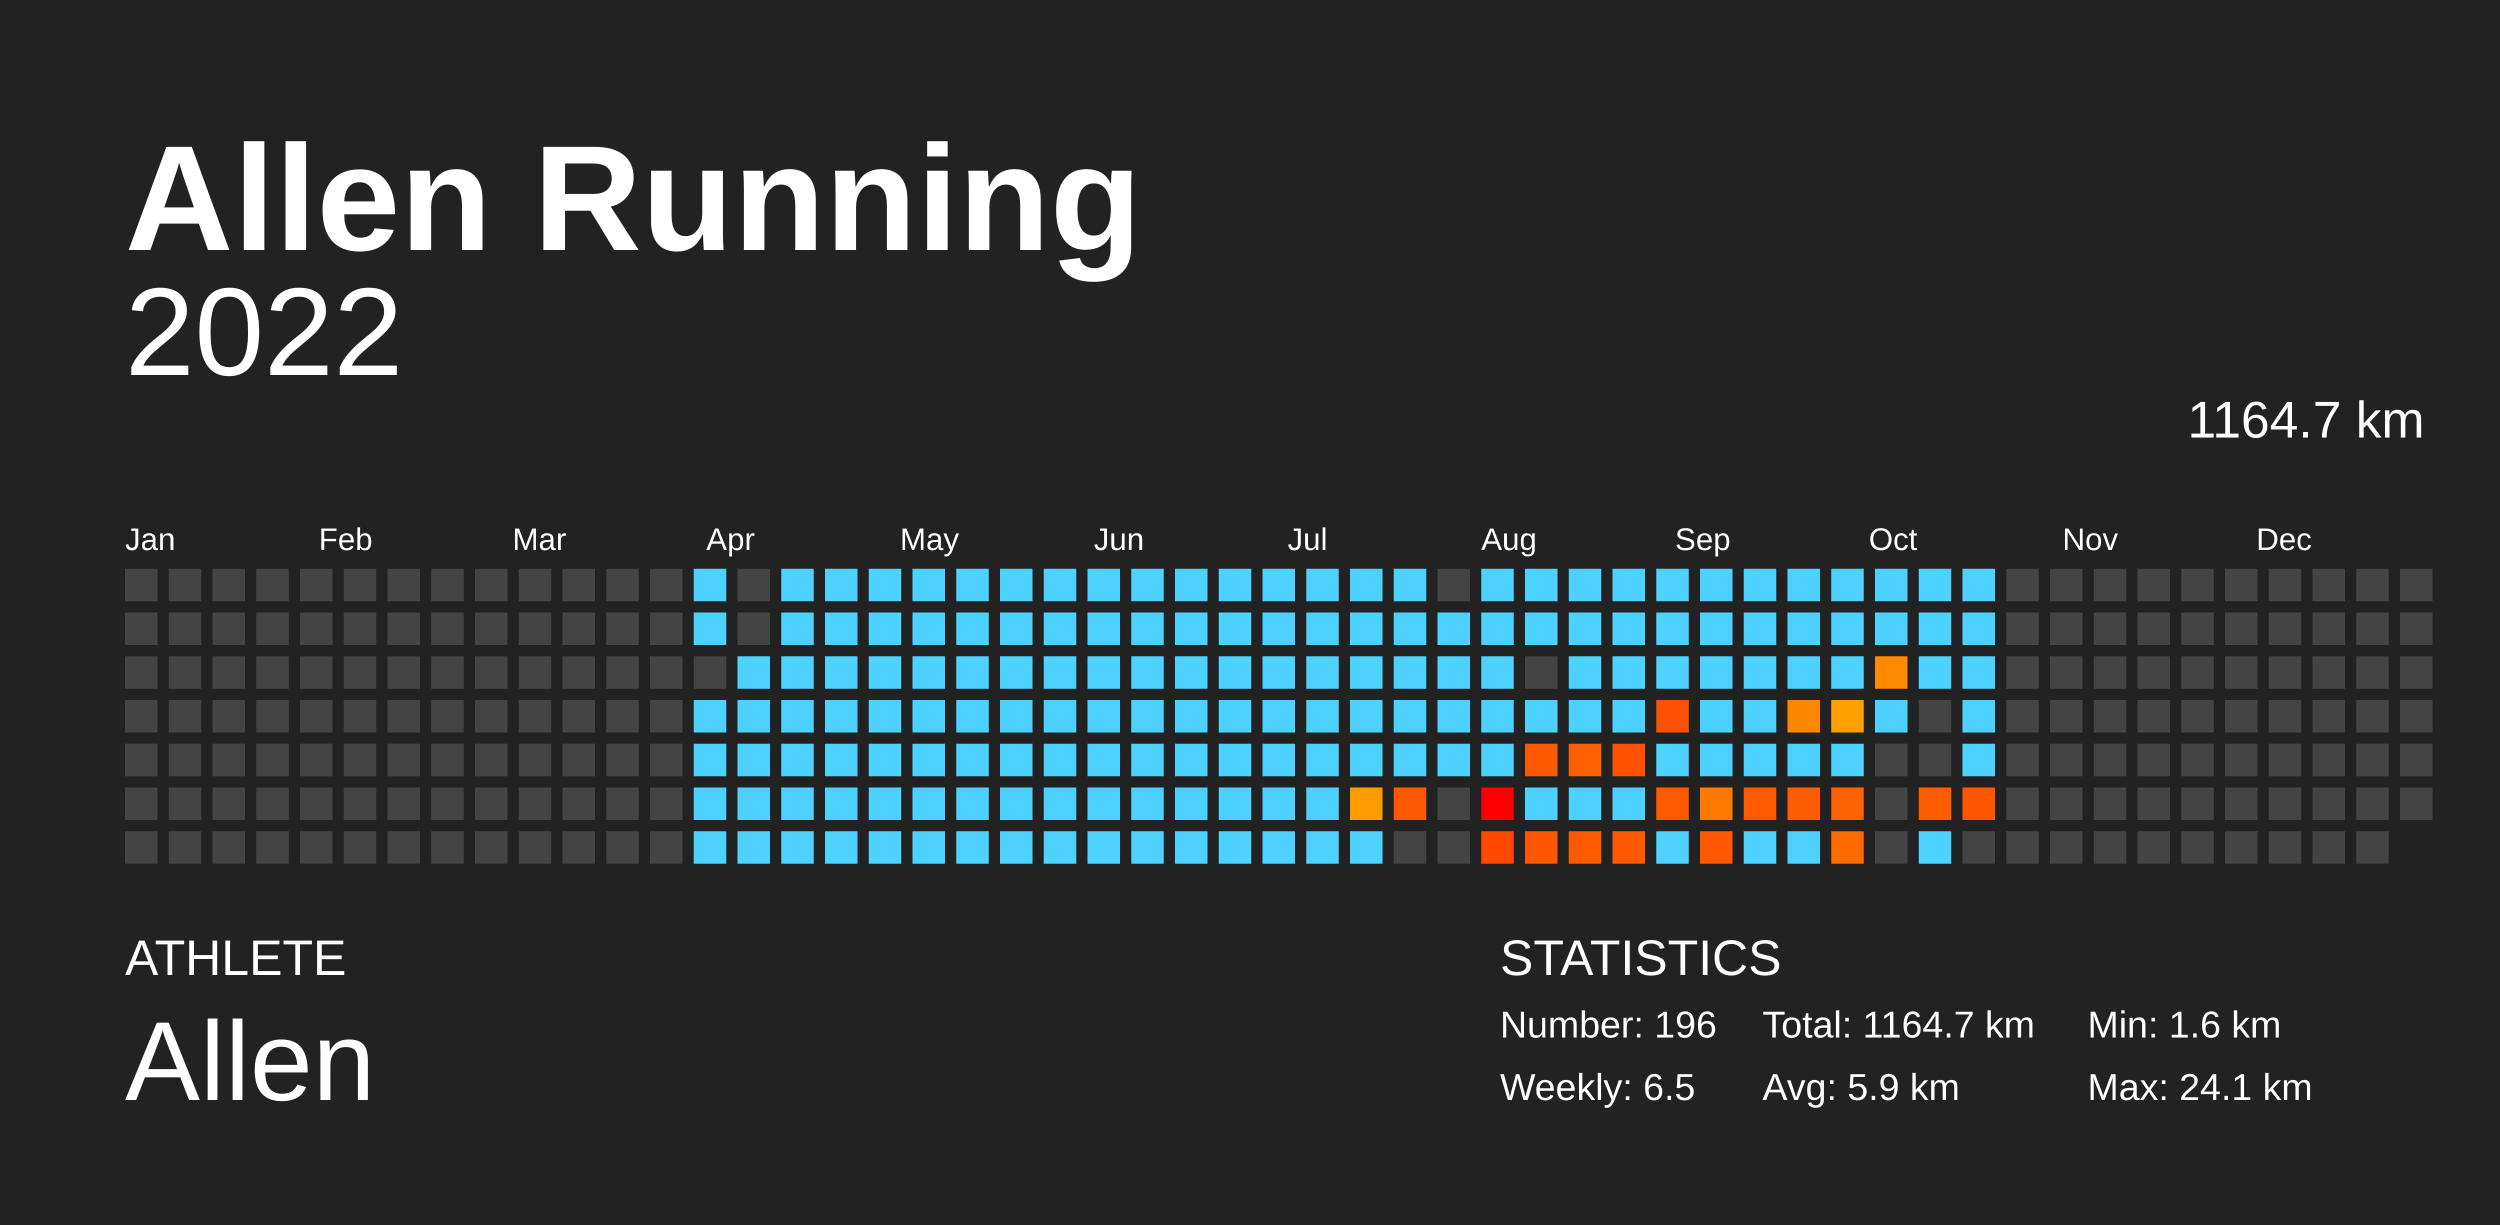
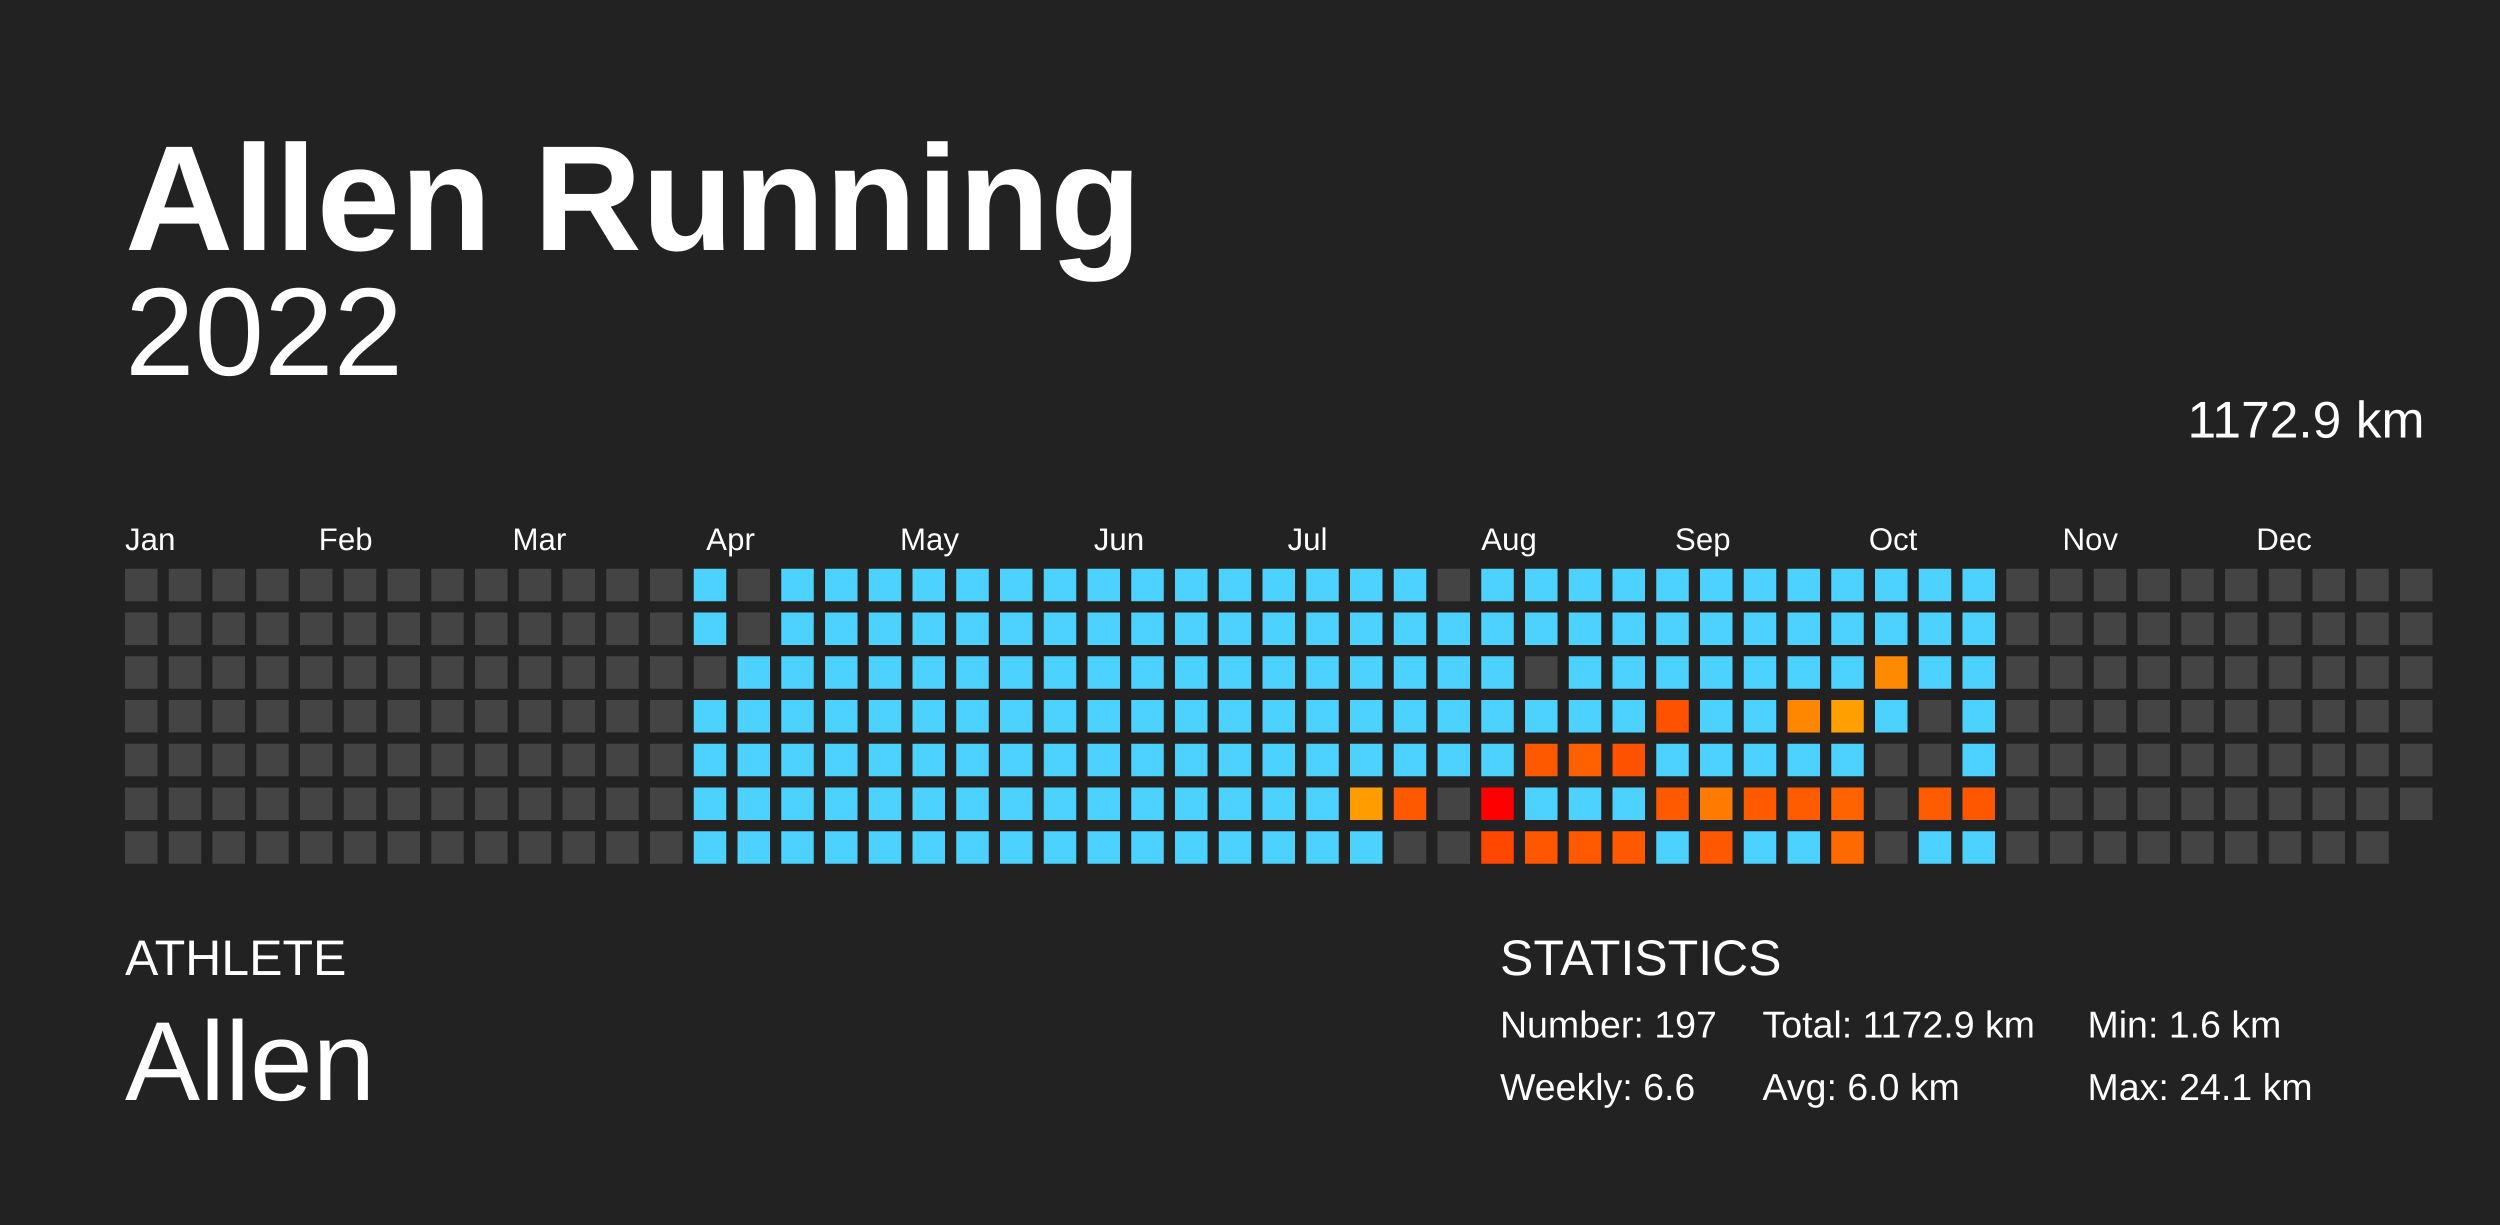
<svg xmlns="http://www.w3.org/2000/svg" baseProfile="full" height="98mm" version="1.1" viewBox="0,0,200,98" width="200mm">
  <defs />
  <rect fill="#222222" height="98" width="200" x="0" y="0" />
  <text fill="#FFFFFF" style="font-size:12px; font-family:Arial; font-weight:bold;" x="10" y="20">Allen Running</text>
  <text fill="#FFFFFF" style="font-size:4px; font-family:Arial" x="10" y="78">ATHLETE</text>
  <text fill="#FFFFFF" style="font-size:9px; font-family:Arial" x="10" y="88">Allen</text>
  <text fill="#FFFFFF" style="font-size:4px; font-family:Arial" x="120" y="78">STATISTICS</text>
-   <text fill="#FFFFFF" style="font-size:3px; font-family:Arial" x="120" y="83">Number: 196</text>
-   <text fill="#FFFFFF" style="font-size:3px; font-family:Arial" x="120" y="88">Weekly: 6.5</text>
-   <text fill="#FFFFFF" style="font-size:3px; font-family:Arial" x="141" y="83">Total: 1164.7 km</text>
-   <text fill="#FFFFFF" style="font-size:3px; font-family:Arial" x="141" y="88">Avg: 5.9 km</text>
+   <text fill="#FFFFFF" style="font-size:3px; font-family:Arial" x="120" y="83">Number: 197</text>
+   <text fill="#FFFFFF" style="font-size:3px; font-family:Arial" x="120" y="88">Weekly: 6.6</text>
+   <text fill="#FFFFFF" style="font-size:3px; font-family:Arial" x="141" y="83">Total: 1172.9 km</text>
+   <text fill="#FFFFFF" style="font-size:3px; font-family:Arial" x="141" y="88">Avg: 6.0 km</text>
  <text fill="#FFFFFF" style="font-size:3px; font-family:Arial" x="167" y="83">Min: 1.6 km</text>
  <text fill="#FFFFFF" style="font-size:3px; font-family:Arial" x="167" y="88">Max: 24.1 km</text>
  <text alignment-baseline="hanging" fill="#FFFFFF" style="font-size:10.0px; font-family:Arial;" x="10" y="30">2022</text>
-   <text alignment-baseline="hanging" fill="#FFFFFF" style="font-size:4.125px; font-family:Arial;" x="175" y="35">1164.7 km</text>
+   <text alignment-baseline="hanging" fill="#FFFFFF" style="font-size:4.125px; font-family:Arial;" x="175" y="35">1172.9 km</text>
  <text fill="#FFFFFF" style="font-size:2.5px; font-family:Arial" x="10.0" y="44">Jan</text>
  <text fill="#FFFFFF" style="font-size:2.5px; font-family:Arial" x="25.5" y="44">Feb</text>
  <text fill="#FFFFFF" style="font-size:2.5px; font-family:Arial" x="41.0" y="44">Mar</text>
  <text fill="#FFFFFF" style="font-size:2.5px; font-family:Arial" x="56.5" y="44">Apr</text>
  <text fill="#FFFFFF" style="font-size:2.5px; font-family:Arial" x="72.0" y="44">May</text>
  <text fill="#FFFFFF" style="font-size:2.5px; font-family:Arial" x="87.5" y="44">Jun</text>
  <text fill="#FFFFFF" style="font-size:2.5px; font-family:Arial" x="103.0" y="44">Jul</text>
  <text fill="#FFFFFF" style="font-size:2.5px; font-family:Arial" x="118.5" y="44">Aug</text>
  <text fill="#FFFFFF" style="font-size:2.5px; font-family:Arial" x="134.0" y="44">Sep</text>
  <text fill="#FFFFFF" style="font-size:2.5px; font-family:Arial" x="149.5" y="44">Oct</text>
  <text fill="#FFFFFF" style="font-size:2.5px; font-family:Arial" x="165.0" y="44">Nov</text>
  <text fill="#FFFFFF" style="font-size:2.5px; font-family:Arial" x="180.5" y="44">Dec</text>
  <rect fill="#444444" height="2.6" width="2.6" x="10.0" y="45.5" />
  <rect fill="#444444" height="2.6" width="2.6" x="10.0" y="49.0" />
  <rect fill="#444444" height="2.6" width="2.6" x="10.0" y="52.5" />
  <rect fill="#444444" height="2.6" width="2.6" x="10.0" y="56.0" />
  <rect fill="#444444" height="2.6" width="2.6" x="10.0" y="59.5" />
  <rect fill="#444444" height="2.6" width="2.6" x="10.0" y="63.0" />
  <rect fill="#444444" height="2.6" width="2.6" x="10.0" y="66.5" />
  <rect fill="#444444" height="2.6" width="2.6" x="13.5" y="45.5" />
  <rect fill="#444444" height="2.6" width="2.6" x="13.5" y="49.0" />
  <rect fill="#444444" height="2.6" width="2.6" x="13.5" y="52.5" />
  <rect fill="#444444" height="2.6" width="2.6" x="13.5" y="56.0" />
  <rect fill="#444444" height="2.6" width="2.6" x="13.5" y="59.5" />
  <rect fill="#444444" height="2.6" width="2.6" x="13.5" y="63.0" />
  <rect fill="#444444" height="2.6" width="2.6" x="13.5" y="66.5" />
  <rect fill="#444444" height="2.6" width="2.6" x="17.0" y="45.5" />
  <rect fill="#444444" height="2.6" width="2.6" x="17.0" y="49.0" />
  <rect fill="#444444" height="2.6" width="2.6" x="17.0" y="52.5" />
  <rect fill="#444444" height="2.6" width="2.6" x="17.0" y="56.0" />
  <rect fill="#444444" height="2.6" width="2.6" x="17.0" y="59.5" />
  <rect fill="#444444" height="2.6" width="2.6" x="17.0" y="63.0" />
  <rect fill="#444444" height="2.6" width="2.6" x="17.0" y="66.5" />
  <rect fill="#444444" height="2.6" width="2.6" x="20.5" y="45.5" />
  <rect fill="#444444" height="2.6" width="2.6" x="20.5" y="49.0" />
  <rect fill="#444444" height="2.6" width="2.6" x="20.5" y="52.5" />
  <rect fill="#444444" height="2.6" width="2.6" x="20.5" y="56.0" />
  <rect fill="#444444" height="2.6" width="2.6" x="20.5" y="59.5" />
  <rect fill="#444444" height="2.6" width="2.6" x="20.5" y="63.0" />
  <rect fill="#444444" height="2.6" width="2.6" x="20.5" y="66.5" />
  <rect fill="#444444" height="2.6" width="2.6" x="24.0" y="45.5" />
  <rect fill="#444444" height="2.6" width="2.6" x="24.0" y="49.0" />
  <rect fill="#444444" height="2.6" width="2.6" x="24.0" y="52.5" />
  <rect fill="#444444" height="2.6" width="2.6" x="24.0" y="56.0" />
  <rect fill="#444444" height="2.6" width="2.6" x="24.0" y="59.5" />
  <rect fill="#444444" height="2.6" width="2.6" x="24.0" y="63.0" />
  <rect fill="#444444" height="2.6" width="2.6" x="24.0" y="66.5" />
  <rect fill="#444444" height="2.6" width="2.6" x="27.5" y="45.5" />
  <rect fill="#444444" height="2.6" width="2.6" x="27.5" y="49.0" />
  <rect fill="#444444" height="2.6" width="2.6" x="27.5" y="52.5" />
  <rect fill="#444444" height="2.6" width="2.6" x="27.5" y="56.0" />
  <rect fill="#444444" height="2.6" width="2.6" x="27.5" y="59.5" />
  <rect fill="#444444" height="2.6" width="2.6" x="27.5" y="63.0" />
  <rect fill="#444444" height="2.6" width="2.6" x="27.5" y="66.5" />
  <rect fill="#444444" height="2.6" width="2.6" x="31.0" y="45.5" />
  <rect fill="#444444" height="2.6" width="2.6" x="31.0" y="49.0" />
  <rect fill="#444444" height="2.6" width="2.6" x="31.0" y="52.5" />
  <rect fill="#444444" height="2.6" width="2.6" x="31.0" y="56.0" />
  <rect fill="#444444" height="2.6" width="2.6" x="31.0" y="59.5" />
  <rect fill="#444444" height="2.6" width="2.6" x="31.0" y="63.0" />
  <rect fill="#444444" height="2.6" width="2.6" x="31.0" y="66.5" />
  <rect fill="#444444" height="2.6" width="2.6" x="34.5" y="45.5" />
  <rect fill="#444444" height="2.6" width="2.6" x="34.5" y="49.0" />
  <rect fill="#444444" height="2.6" width="2.6" x="34.5" y="52.5" />
  <rect fill="#444444" height="2.6" width="2.6" x="34.5" y="56.0" />
  <rect fill="#444444" height="2.6" width="2.6" x="34.5" y="59.5" />
  <rect fill="#444444" height="2.6" width="2.6" x="34.5" y="63.0" />
  <rect fill="#444444" height="2.6" width="2.6" x="34.5" y="66.5" />
  <rect fill="#444444" height="2.6" width="2.6" x="38.0" y="45.5" />
  <rect fill="#444444" height="2.6" width="2.6" x="38.0" y="49.0" />
  <rect fill="#444444" height="2.6" width="2.6" x="38.0" y="52.5" />
  <rect fill="#444444" height="2.6" width="2.6" x="38.0" y="56.0" />
  <rect fill="#444444" height="2.6" width="2.6" x="38.0" y="59.5" />
  <rect fill="#444444" height="2.6" width="2.6" x="38.0" y="63.0" />
  <rect fill="#444444" height="2.6" width="2.6" x="38.0" y="66.5" />
  <rect fill="#444444" height="2.6" width="2.6" x="41.5" y="45.5" />
  <rect fill="#444444" height="2.6" width="2.6" x="41.5" y="49.0" />
  <rect fill="#444444" height="2.6" width="2.6" x="41.5" y="52.5" />
  <rect fill="#444444" height="2.6" width="2.6" x="41.5" y="56.0" />
  <rect fill="#444444" height="2.6" width="2.6" x="41.5" y="59.5" />
  <rect fill="#444444" height="2.6" width="2.6" x="41.5" y="63.0" />
  <rect fill="#444444" height="2.6" width="2.6" x="41.5" y="66.5" />
  <rect fill="#444444" height="2.6" width="2.6" x="45.0" y="45.5" />
  <rect fill="#444444" height="2.6" width="2.6" x="45.0" y="49.0" />
  <rect fill="#444444" height="2.6" width="2.6" x="45.0" y="52.5" />
  <rect fill="#444444" height="2.6" width="2.6" x="45.0" y="56.0" />
  <rect fill="#444444" height="2.6" width="2.6" x="45.0" y="59.5" />
  <rect fill="#444444" height="2.6" width="2.6" x="45.0" y="63.0" />
  <rect fill="#444444" height="2.6" width="2.6" x="45.0" y="66.5" />
  <rect fill="#444444" height="2.6" width="2.6" x="48.5" y="45.5" />
  <rect fill="#444444" height="2.6" width="2.6" x="48.5" y="49.0" />
  <rect fill="#444444" height="2.6" width="2.6" x="48.5" y="52.5" />
  <rect fill="#444444" height="2.6" width="2.6" x="48.5" y="56.0" />
  <rect fill="#444444" height="2.6" width="2.6" x="48.5" y="59.5" />
  <rect fill="#444444" height="2.6" width="2.6" x="48.5" y="63.0" />
  <rect fill="#444444" height="2.6" width="2.6" x="48.5" y="66.5" />
  <rect fill="#444444" height="2.6" width="2.6" x="52.0" y="45.5" />
  <rect fill="#444444" height="2.6" width="2.6" x="52.0" y="49.0" />
  <rect fill="#444444" height="2.6" width="2.6" x="52.0" y="52.5" />
  <rect fill="#444444" height="2.6" width="2.6" x="52.0" y="56.0" />
  <rect fill="#444444" height="2.6" width="2.6" x="52.0" y="59.5" />
  <rect fill="#444444" height="2.6" width="2.6" x="52.0" y="63.0" />
  <rect fill="#444444" height="2.6" width="2.6" x="52.0" y="66.5" />
  <rect fill="#4dd2ff" height="2.6" width="2.6" x="55.5" y="45.5" />
  <rect fill="#4dd2ff" height="2.6" width="2.6" x="55.5" y="49.0" />
  <rect fill="#444444" height="2.6" width="2.6" x="55.5" y="52.5" />
  <rect fill="#4dd2ff" height="2.6" width="2.6" x="55.5" y="56.0" />
  <rect fill="#4dd2ff" height="2.6" width="2.6" x="55.5" y="59.5" />
  <rect fill="#4dd2ff" height="2.6" width="2.6" x="55.5" y="63.0" />
  <rect fill="#4dd2ff" height="2.6" width="2.6" x="55.5" y="66.5" />
  <rect fill="#444444" height="2.6" width="2.6" x="59.0" y="45.5" />
  <rect fill="#444444" height="2.6" width="2.6" x="59.0" y="49.0" />
  <rect fill="#4dd2ff" height="2.6" width="2.6" x="59.0" y="52.5" />
  <rect fill="#4dd2ff" height="2.6" width="2.6" x="59.0" y="56.0" />
  <rect fill="#4dd2ff" height="2.6" width="2.6" x="59.0" y="59.5" />
  <rect fill="#4dd2ff" height="2.6" width="2.6" x="59.0" y="63.0" />
  <rect fill="#4dd2ff" height="2.6" width="2.6" x="59.0" y="66.5" />
  <rect fill="#4dd2ff" height="2.6" width="2.6" x="62.5" y="45.5" />
  <rect fill="#4dd2ff" height="2.6" width="2.6" x="62.5" y="49.0" />
  <rect fill="#4dd2ff" height="2.6" width="2.6" x="62.5" y="52.5" />
  <rect fill="#4dd2ff" height="2.6" width="2.6" x="62.5" y="56.0" />
  <rect fill="#4dd2ff" height="2.6" width="2.6" x="62.5" y="59.5" />
  <rect fill="#4dd2ff" height="2.6" width="2.6" x="62.5" y="63.0" />
  <rect fill="#4dd2ff" height="2.6" width="2.6" x="62.5" y="66.5" />
  <rect fill="#4dd2ff" height="2.6" width="2.6" x="66.0" y="45.5" />
  <rect fill="#4dd2ff" height="2.6" width="2.6" x="66.0" y="49.0" />
  <rect fill="#4dd2ff" height="2.6" width="2.6" x="66.0" y="52.5" />
  <rect fill="#4dd2ff" height="2.6" width="2.6" x="66.0" y="56.0" />
  <rect fill="#4dd2ff" height="2.6" width="2.6" x="66.0" y="59.5" />
  <rect fill="#4dd2ff" height="2.6" width="2.6" x="66.0" y="63.0" />
  <rect fill="#4dd2ff" height="2.6" width="2.6" x="66.0" y="66.5" />
  <rect fill="#4dd2ff" height="2.6" width="2.6" x="69.5" y="45.5" />
  <rect fill="#4dd2ff" height="2.6" width="2.6" x="69.5" y="49.0" />
  <rect fill="#4dd2ff" height="2.6" width="2.6" x="69.5" y="52.5" />
  <rect fill="#4dd2ff" height="2.6" width="2.6" x="69.5" y="56.0" />
  <rect fill="#4dd2ff" height="2.6" width="2.6" x="69.5" y="59.5" />
  <rect fill="#4dd2ff" height="2.6" width="2.6" x="69.5" y="63.0" />
  <rect fill="#4dd2ff" height="2.6" width="2.6" x="69.5" y="66.5" />
  <rect fill="#4dd2ff" height="2.6" width="2.6" x="73.0" y="45.5" />
  <rect fill="#4dd2ff" height="2.6" width="2.6" x="73.0" y="49.0" />
  <rect fill="#4dd2ff" height="2.6" width="2.6" x="73.0" y="52.5" />
  <rect fill="#4dd2ff" height="2.6" width="2.6" x="73.0" y="56.0" />
  <rect fill="#4dd2ff" height="2.6" width="2.6" x="73.0" y="59.5" />
  <rect fill="#4dd2ff" height="2.6" width="2.6" x="73.0" y="63.0" />
  <rect fill="#4dd2ff" height="2.6" width="2.6" x="73.0" y="66.5" />
  <rect fill="#4dd2ff" height="2.6" width="2.6" x="76.5" y="45.5" />
  <rect fill="#4dd2ff" height="2.6" width="2.6" x="76.5" y="49.0" />
  <rect fill="#4dd2ff" height="2.6" width="2.6" x="76.5" y="52.5" />
  <rect fill="#4dd2ff" height="2.6" width="2.6" x="76.5" y="56.0" />
  <rect fill="#4dd2ff" height="2.6" width="2.6" x="76.5" y="59.5" />
  <rect fill="#4dd2ff" height="2.6" width="2.6" x="76.5" y="63.0" />
  <rect fill="#4dd2ff" height="2.6" width="2.6" x="76.5" y="66.5" />
  <rect fill="#4dd2ff" height="2.6" width="2.6" x="80.0" y="45.5" />
  <rect fill="#4dd2ff" height="2.6" width="2.6" x="80.0" y="49.0" />
  <rect fill="#4dd2ff" height="2.6" width="2.6" x="80.0" y="52.5" />
  <rect fill="#4dd2ff" height="2.6" width="2.6" x="80.0" y="56.0" />
  <rect fill="#4dd2ff" height="2.6" width="2.6" x="80.0" y="59.5" />
  <rect fill="#4dd2ff" height="2.6" width="2.6" x="80.0" y="63.0" />
  <rect fill="#4dd2ff" height="2.6" width="2.6" x="80.0" y="66.5" />
  <rect fill="#4dd2ff" height="2.6" width="2.6" x="83.5" y="45.5" />
  <rect fill="#4dd2ff" height="2.6" width="2.6" x="83.5" y="49.0" />
  <rect fill="#4dd2ff" height="2.6" width="2.6" x="83.5" y="52.5" />
  <rect fill="#4dd2ff" height="2.6" width="2.6" x="83.5" y="56.0" />
  <rect fill="#4dd2ff" height="2.6" width="2.6" x="83.5" y="59.5" />
  <rect fill="#4dd2ff" height="2.6" width="2.6" x="83.5" y="63.0" />
  <rect fill="#4dd2ff" height="2.6" width="2.6" x="83.5" y="66.5" />
  <rect fill="#4dd2ff" height="2.6" width="2.6" x="87.0" y="45.5" />
  <rect fill="#4dd2ff" height="2.6" width="2.6" x="87.0" y="49.0" />
  <rect fill="#4dd2ff" height="2.6" width="2.6" x="87.0" y="52.5" />
  <rect fill="#4dd2ff" height="2.6" width="2.6" x="87.0" y="56.0" />
  <rect fill="#4dd2ff" height="2.6" width="2.6" x="87.0" y="59.5" />
  <rect fill="#4dd2ff" height="2.6" width="2.6" x="87.0" y="63.0" />
  <rect fill="#4dd2ff" height="2.6" width="2.6" x="87.0" y="66.5" />
  <rect fill="#4dd2ff" height="2.6" width="2.6" x="90.5" y="45.5" />
  <rect fill="#4dd2ff" height="2.6" width="2.6" x="90.5" y="49.0" />
  <rect fill="#4dd2ff" height="2.6" width="2.6" x="90.5" y="52.5" />
  <rect fill="#4dd2ff" height="2.6" width="2.6" x="90.5" y="56.0" />
  <rect fill="#4dd2ff" height="2.6" width="2.6" x="90.5" y="59.5" />
  <rect fill="#4dd2ff" height="2.6" width="2.6" x="90.5" y="63.0" />
  <rect fill="#4dd2ff" height="2.6" width="2.6" x="90.5" y="66.5" />
  <rect fill="#4dd2ff" height="2.6" width="2.6" x="94.0" y="45.5" />
  <rect fill="#4dd2ff" height="2.6" width="2.6" x="94.0" y="49.0" />
  <rect fill="#4dd2ff" height="2.6" width="2.6" x="94.0" y="52.5" />
  <rect fill="#4dd2ff" height="2.6" width="2.6" x="94.0" y="56.0" />
  <rect fill="#4dd2ff" height="2.6" width="2.6" x="94.0" y="59.5" />
  <rect fill="#4dd2ff" height="2.6" width="2.6" x="94.0" y="63.0" />
  <rect fill="#4dd2ff" height="2.6" width="2.6" x="94.0" y="66.5" />
  <rect fill="#4dd2ff" height="2.6" width="2.6" x="97.5" y="45.5" />
  <rect fill="#4dd2ff" height="2.6" width="2.6" x="97.5" y="49.0" />
  <rect fill="#4dd2ff" height="2.6" width="2.6" x="97.5" y="52.5" />
  <rect fill="#4dd2ff" height="2.6" width="2.6" x="97.5" y="56.0" />
  <rect fill="#4dd2ff" height="2.6" width="2.6" x="97.5" y="59.5" />
  <rect fill="#4dd2ff" height="2.6" width="2.6" x="97.5" y="63.0" />
  <rect fill="#4dd2ff" height="2.6" width="2.6" x="97.5" y="66.5" />
  <rect fill="#4dd2ff" height="2.6" width="2.6" x="101.0" y="45.5" />
  <rect fill="#4dd2ff" height="2.6" width="2.6" x="101.0" y="49.0" />
  <rect fill="#4dd2ff" height="2.6" width="2.6" x="101.0" y="52.5" />
  <rect fill="#4dd2ff" height="2.6" width="2.6" x="101.0" y="56.0" />
  <rect fill="#4dd2ff" height="2.6" width="2.6" x="101.0" y="59.5" />
  <rect fill="#4dd2ff" height="2.6" width="2.6" x="101.0" y="63.0" />
  <rect fill="#4dd2ff" height="2.6" width="2.6" x="101.0" y="66.5" />
  <rect fill="#4dd2ff" height="2.6" width="2.6" x="104.5" y="45.5" />
  <rect fill="#4dd2ff" height="2.6" width="2.6" x="104.5" y="49.0" />
  <rect fill="#4dd2ff" height="2.6" width="2.6" x="104.5" y="52.5" />
  <rect fill="#4dd2ff" height="2.6" width="2.6" x="104.5" y="56.0" />
  <rect fill="#4dd2ff" height="2.6" width="2.6" x="104.5" y="59.5" />
  <rect fill="#4dd2ff" height="2.6" width="2.6" x="104.5" y="63.0" />
  <rect fill="#4dd2ff" height="2.6" width="2.6" x="104.5" y="66.5" />
  <rect fill="#4dd2ff" height="2.6" width="2.6" x="108.0" y="45.5" />
  <rect fill="#4dd2ff" height="2.6" width="2.6" x="108.0" y="49.0" />
  <rect fill="#4dd2ff" height="2.6" width="2.6" x="108.0" y="52.5" />
  <rect fill="#4dd2ff" height="2.6" width="2.6" x="108.0" y="56.0" />
  <rect fill="#4dd2ff" height="2.6" width="2.6" x="108.0" y="59.5" />
  <rect fill="#ff9d00" height="2.6" width="2.6" x="108.0" y="63.0" />
  <rect fill="#4dd2ff" height="2.6" width="2.6" x="108.0" y="66.5" />
  <rect fill="#4dd2ff" height="2.6" width="2.6" x="111.5" y="45.5" />
  <rect fill="#4dd2ff" height="2.6" width="2.6" x="111.5" y="49.0" />
  <rect fill="#4dd2ff" height="2.6" width="2.6" x="111.5" y="52.5" />
  <rect fill="#4dd2ff" height="2.6" width="2.6" x="111.5" y="56.0" />
  <rect fill="#4dd2ff" height="2.6" width="2.6" x="111.5" y="59.5" />
  <rect fill="#ff5900" height="2.6" width="2.6" x="111.5" y="63.0" />
  <rect fill="#444444" height="2.6" width="2.6" x="111.5" y="66.5" />
  <rect fill="#444444" height="2.6" width="2.6" x="115.0" y="45.5" />
  <rect fill="#4dd2ff" height="2.6" width="2.6" x="115.0" y="49.0" />
  <rect fill="#4dd2ff" height="2.6" width="2.6" x="115.0" y="52.5" />
  <rect fill="#4dd2ff" height="2.6" width="2.6" x="115.0" y="56.0" />
  <rect fill="#4dd2ff" height="2.6" width="2.6" x="115.0" y="59.5" />
  <rect fill="#444444" height="2.6" width="2.6" x="115.0" y="63.0" />
  <rect fill="#444444" height="2.6" width="2.6" x="115.0" y="66.5" />
  <rect fill="#4dd2ff" height="2.6" width="2.6" x="118.5" y="45.5" />
  <rect fill="#4dd2ff" height="2.6" width="2.6" x="118.5" y="49.0" />
  <rect fill="#4dd2ff" height="2.6" width="2.6" x="118.5" y="52.5" />
  <rect fill="#4dd2ff" height="2.6" width="2.6" x="118.5" y="56.0" />
  <rect fill="#4dd2ff" height="2.6" width="2.6" x="118.5" y="59.5" />
  <rect fill="red" height="2.6" width="2.6" x="118.5" y="63.0" />
  <rect fill="#ff4700" height="2.6" width="2.6" x="118.5" y="66.5" />
  <rect fill="#4dd2ff" height="2.6" width="2.6" x="122.0" y="45.5" />
  <rect fill="#4dd2ff" height="2.6" width="2.6" x="122.0" y="49.0" />
  <rect fill="#444444" height="2.6" width="2.6" x="122.0" y="52.5" />
  <rect fill="#4dd2ff" height="2.6" width="2.6" x="122.0" y="56.0" />
  <rect fill="#ff5900" height="2.6" width="2.6" x="122.0" y="59.5" />
  <rect fill="#4dd2ff" height="2.6" width="2.6" x="122.0" y="63.0" />
  <rect fill="#ff5700" height="2.6" width="2.6" x="122.0" y="66.5" />
  <rect fill="#4dd2ff" height="2.6" width="2.6" x="125.5" y="45.5" />
  <rect fill="#4dd2ff" height="2.6" width="2.6" x="125.5" y="49.0" />
  <rect fill="#4dd2ff" height="2.6" width="2.6" x="125.5" y="52.5" />
  <rect fill="#4dd2ff" height="2.6" width="2.6" x="125.5" y="56.0" />
  <rect fill="#ff6100" height="2.6" width="2.6" x="125.5" y="59.5" />
  <rect fill="#4dd2ff" height="2.6" width="2.6" x="125.5" y="63.0" />
  <rect fill="#ff5a00" height="2.6" width="2.6" x="125.5" y="66.5" />
  <rect fill="#4dd2ff" height="2.6" width="2.6" x="129.0" y="45.5" />
  <rect fill="#4dd2ff" height="2.6" width="2.6" x="129.0" y="49.0" />
  <rect fill="#4dd2ff" height="2.6" width="2.6" x="129.0" y="52.5" />
  <rect fill="#4dd2ff" height="2.6" width="2.6" x="129.0" y="56.0" />
  <rect fill="#ff5200" height="2.6" width="2.6" x="129.0" y="59.5" />
  <rect fill="#4dd2ff" height="2.6" width="2.6" x="129.0" y="63.0" />
  <rect fill="#ff5900" height="2.6" width="2.6" x="129.0" y="66.5" />
  <rect fill="#4dd2ff" height="2.6" width="2.6" x="132.5" y="45.5" />
  <rect fill="#4dd2ff" height="2.6" width="2.6" x="132.5" y="49.0" />
  <rect fill="#4dd2ff" height="2.6" width="2.6" x="132.5" y="52.5" />
  <rect fill="#ff5200" height="2.6" width="2.6" x="132.5" y="56.0" />
  <rect fill="#4dd2ff" height="2.6" width="2.6" x="132.5" y="59.5" />
  <rect fill="#ff5a00" height="2.6" width="2.6" x="132.5" y="63.0" />
  <rect fill="#4dd2ff" height="2.6" width="2.6" x="132.5" y="66.5" />
  <rect fill="#4dd2ff" height="2.6" width="2.6" x="136.0" y="45.5" />
  <rect fill="#4dd2ff" height="2.6" width="2.6" x="136.0" y="49.0" />
  <rect fill="#4dd2ff" height="2.6" width="2.6" x="136.0" y="52.5" />
  <rect fill="#4dd2ff" height="2.6" width="2.6" x="136.0" y="56.0" />
  <rect fill="#4dd2ff" height="2.6" width="2.6" x="136.0" y="59.5" />
  <rect fill="#ff7a00" height="2.6" width="2.6" x="136.0" y="63.0" />
  <rect fill="#ff5800" height="2.6" width="2.6" x="136.0" y="66.5" />
  <rect fill="#4dd2ff" height="2.6" width="2.6" x="139.5" y="45.5" />
  <rect fill="#4dd2ff" height="2.6" width="2.6" x="139.5" y="49.0" />
  <rect fill="#4dd2ff" height="2.6" width="2.6" x="139.5" y="52.5" />
  <rect fill="#4dd2ff" height="2.6" width="2.6" x="139.5" y="56.0" />
  <rect fill="#4dd2ff" height="2.6" width="2.6" x="139.5" y="59.5" />
  <rect fill="#ff5a00" height="2.6" width="2.6" x="139.5" y="63.0" />
  <rect fill="#4dd2ff" height="2.6" width="2.6" x="139.5" y="66.5" />
  <rect fill="#4dd2ff" height="2.6" width="2.6" x="143.0" y="45.5" />
  <rect fill="#4dd2ff" height="2.6" width="2.6" x="143.0" y="49.0" />
  <rect fill="#4dd2ff" height="2.6" width="2.6" x="143.0" y="52.5" />
  <rect fill="#ff8700" height="2.6" width="2.6" x="143.0" y="56.0" />
  <rect fill="#4dd2ff" height="2.6" width="2.6" x="143.0" y="59.5" />
  <rect fill="#ff5c00" height="2.6" width="2.6" x="143.0" y="63.0" />
  <rect fill="#4dd2ff" height="2.6" width="2.6" x="143.0" y="66.5" />
  <rect fill="#4dd2ff" height="2.6" width="2.6" x="146.5" y="45.5" />
  <rect fill="#4dd2ff" height="2.6" width="2.6" x="146.5" y="49.0" />
  <rect fill="#4dd2ff" height="2.6" width="2.6" x="146.5" y="52.5" />
  <rect fill="#ff9f00" height="2.6" width="2.6" x="146.5" y="56.0" />
  <rect fill="#4dd2ff" height="2.6" width="2.6" x="146.5" y="59.5" />
  <rect fill="#ff6300" height="2.6" width="2.6" x="146.5" y="63.0" />
  <rect fill="#ff6a00" height="2.6" width="2.6" x="146.5" y="66.5" />
  <rect fill="#4dd2ff" height="2.6" width="2.6" x="150.0" y="45.5" />
  <rect fill="#4dd2ff" height="2.6" width="2.6" x="150.0" y="49.0" />
  <rect fill="#ff8900" height="2.6" width="2.6" x="150.0" y="52.5" />
  <rect fill="#4dd2ff" height="2.6" width="2.6" x="150.0" y="56.0" />
  <rect fill="#444444" height="2.6" width="2.6" x="150.0" y="59.5" />
  <rect fill="#444444" height="2.6" width="2.6" x="150.0" y="63.0" />
  <rect fill="#444444" height="2.6" width="2.6" x="150.0" y="66.5" />
  <rect fill="#4dd2ff" height="2.6" width="2.6" x="153.5" y="45.5" />
  <rect fill="#4dd2ff" height="2.6" width="2.6" x="153.5" y="49.0" />
  <rect fill="#4dd2ff" height="2.6" width="2.6" x="153.5" y="52.5" />
  <rect fill="#444444" height="2.6" width="2.6" x="153.5" y="56.0" />
  <rect fill="#444444" height="2.6" width="2.6" x="153.5" y="59.5" />
  <rect fill="#ff5c00" height="2.6" width="2.6" x="153.5" y="63.0" />
  <rect fill="#4dd2ff" height="2.6" width="2.6" x="153.5" y="66.5" />
  <rect fill="#4dd2ff" height="2.6" width="2.6" x="157.0" y="45.5" />
  <rect fill="#4dd2ff" height="2.6" width="2.6" x="157.0" y="49.0" />
  <rect fill="#4dd2ff" height="2.6" width="2.6" x="157.0" y="52.5" />
  <rect fill="#4dd2ff" height="2.6" width="2.6" x="157.0" y="56.0" />
  <rect fill="#4dd2ff" height="2.6" width="2.6" x="157.0" y="59.5" />
  <rect fill="#ff5600" height="2.6" width="2.6" x="157.0" y="63.0" />
-   <rect fill="#444444" height="2.6" width="2.6" x="157.0" y="66.5" />
+   <rect fill="#4dd2ff" height="2.6" width="2.6" x="157.0" y="66.5" />
  <rect fill="#444444" height="2.6" width="2.6" x="160.5" y="45.5" />
  <rect fill="#444444" height="2.6" width="2.6" x="160.5" y="49.0" />
  <rect fill="#444444" height="2.6" width="2.6" x="160.5" y="52.5" />
  <rect fill="#444444" height="2.6" width="2.6" x="160.5" y="56.0" />
  <rect fill="#444444" height="2.6" width="2.6" x="160.5" y="59.5" />
  <rect fill="#444444" height="2.6" width="2.6" x="160.5" y="63.0" />
  <rect fill="#444444" height="2.6" width="2.6" x="160.5" y="66.5" />
  <rect fill="#444444" height="2.6" width="2.6" x="164.0" y="45.5" />
  <rect fill="#444444" height="2.6" width="2.6" x="164.0" y="49.0" />
  <rect fill="#444444" height="2.6" width="2.6" x="164.0" y="52.5" />
  <rect fill="#444444" height="2.6" width="2.6" x="164.0" y="56.0" />
  <rect fill="#444444" height="2.6" width="2.6" x="164.0" y="59.5" />
  <rect fill="#444444" height="2.6" width="2.6" x="164.0" y="63.0" />
  <rect fill="#444444" height="2.6" width="2.6" x="164.0" y="66.5" />
  <rect fill="#444444" height="2.6" width="2.6" x="167.5" y="45.5" />
  <rect fill="#444444" height="2.6" width="2.6" x="167.5" y="49.0" />
  <rect fill="#444444" height="2.6" width="2.6" x="167.5" y="52.5" />
  <rect fill="#444444" height="2.6" width="2.6" x="167.5" y="56.0" />
  <rect fill="#444444" height="2.6" width="2.6" x="167.5" y="59.5" />
  <rect fill="#444444" height="2.6" width="2.6" x="167.5" y="63.0" />
  <rect fill="#444444" height="2.6" width="2.6" x="167.5" y="66.5" />
  <rect fill="#444444" height="2.6" width="2.6" x="171.0" y="45.5" />
  <rect fill="#444444" height="2.6" width="2.6" x="171.0" y="49.0" />
  <rect fill="#444444" height="2.6" width="2.6" x="171.0" y="52.5" />
  <rect fill="#444444" height="2.6" width="2.6" x="171.0" y="56.0" />
  <rect fill="#444444" height="2.6" width="2.6" x="171.0" y="59.5" />
  <rect fill="#444444" height="2.6" width="2.6" x="171.0" y="63.0" />
  <rect fill="#444444" height="2.6" width="2.6" x="171.0" y="66.5" />
  <rect fill="#444444" height="2.6" width="2.6" x="174.5" y="45.5" />
  <rect fill="#444444" height="2.6" width="2.6" x="174.5" y="49.0" />
  <rect fill="#444444" height="2.6" width="2.6" x="174.5" y="52.5" />
  <rect fill="#444444" height="2.6" width="2.6" x="174.5" y="56.0" />
  <rect fill="#444444" height="2.6" width="2.6" x="174.5" y="59.5" />
  <rect fill="#444444" height="2.6" width="2.6" x="174.5" y="63.0" />
  <rect fill="#444444" height="2.6" width="2.6" x="174.5" y="66.5" />
  <rect fill="#444444" height="2.6" width="2.6" x="178.0" y="45.5" />
  <rect fill="#444444" height="2.6" width="2.6" x="178.0" y="49.0" />
  <rect fill="#444444" height="2.6" width="2.6" x="178.0" y="52.5" />
  <rect fill="#444444" height="2.6" width="2.6" x="178.0" y="56.0" />
  <rect fill="#444444" height="2.6" width="2.6" x="178.0" y="59.5" />
  <rect fill="#444444" height="2.6" width="2.6" x="178.0" y="63.0" />
  <rect fill="#444444" height="2.6" width="2.6" x="178.0" y="66.5" />
  <rect fill="#444444" height="2.6" width="2.6" x="181.5" y="45.5" />
  <rect fill="#444444" height="2.6" width="2.6" x="181.5" y="49.0" />
  <rect fill="#444444" height="2.6" width="2.6" x="181.5" y="52.5" />
  <rect fill="#444444" height="2.6" width="2.6" x="181.5" y="56.0" />
  <rect fill="#444444" height="2.6" width="2.6" x="181.5" y="59.5" />
  <rect fill="#444444" height="2.6" width="2.6" x="181.5" y="63.0" />
  <rect fill="#444444" height="2.6" width="2.6" x="181.5" y="66.5" />
  <rect fill="#444444" height="2.6" width="2.6" x="185.0" y="45.5" />
  <rect fill="#444444" height="2.6" width="2.6" x="185.0" y="49.0" />
  <rect fill="#444444" height="2.6" width="2.6" x="185.0" y="52.5" />
  <rect fill="#444444" height="2.6" width="2.6" x="185.0" y="56.0" />
  <rect fill="#444444" height="2.6" width="2.6" x="185.0" y="59.5" />
  <rect fill="#444444" height="2.6" width="2.6" x="185.0" y="63.0" />
  <rect fill="#444444" height="2.6" width="2.6" x="185.0" y="66.5" />
  <rect fill="#444444" height="2.6" width="2.6" x="188.5" y="45.5" />
  <rect fill="#444444" height="2.6" width="2.6" x="188.5" y="49.0" />
  <rect fill="#444444" height="2.6" width="2.6" x="188.5" y="52.5" />
  <rect fill="#444444" height="2.6" width="2.6" x="188.5" y="56.0" />
  <rect fill="#444444" height="2.6" width="2.6" x="188.5" y="59.5" />
  <rect fill="#444444" height="2.6" width="2.6" x="188.5" y="63.0" />
  <rect fill="#444444" height="2.6" width="2.6" x="188.5" y="66.5" />
  <rect fill="#444444" height="2.6" width="2.6" x="192.0" y="45.5" />
  <rect fill="#444444" height="2.6" width="2.6" x="192.0" y="49.0" />
  <rect fill="#444444" height="2.6" width="2.6" x="192.0" y="52.5" />
  <rect fill="#444444" height="2.6" width="2.6" x="192.0" y="56.0" />
  <rect fill="#444444" height="2.6" width="2.6" x="192.0" y="59.5" />
  <rect fill="#444444" height="2.6" width="2.6" x="192.0" y="63.0" />
</svg>
